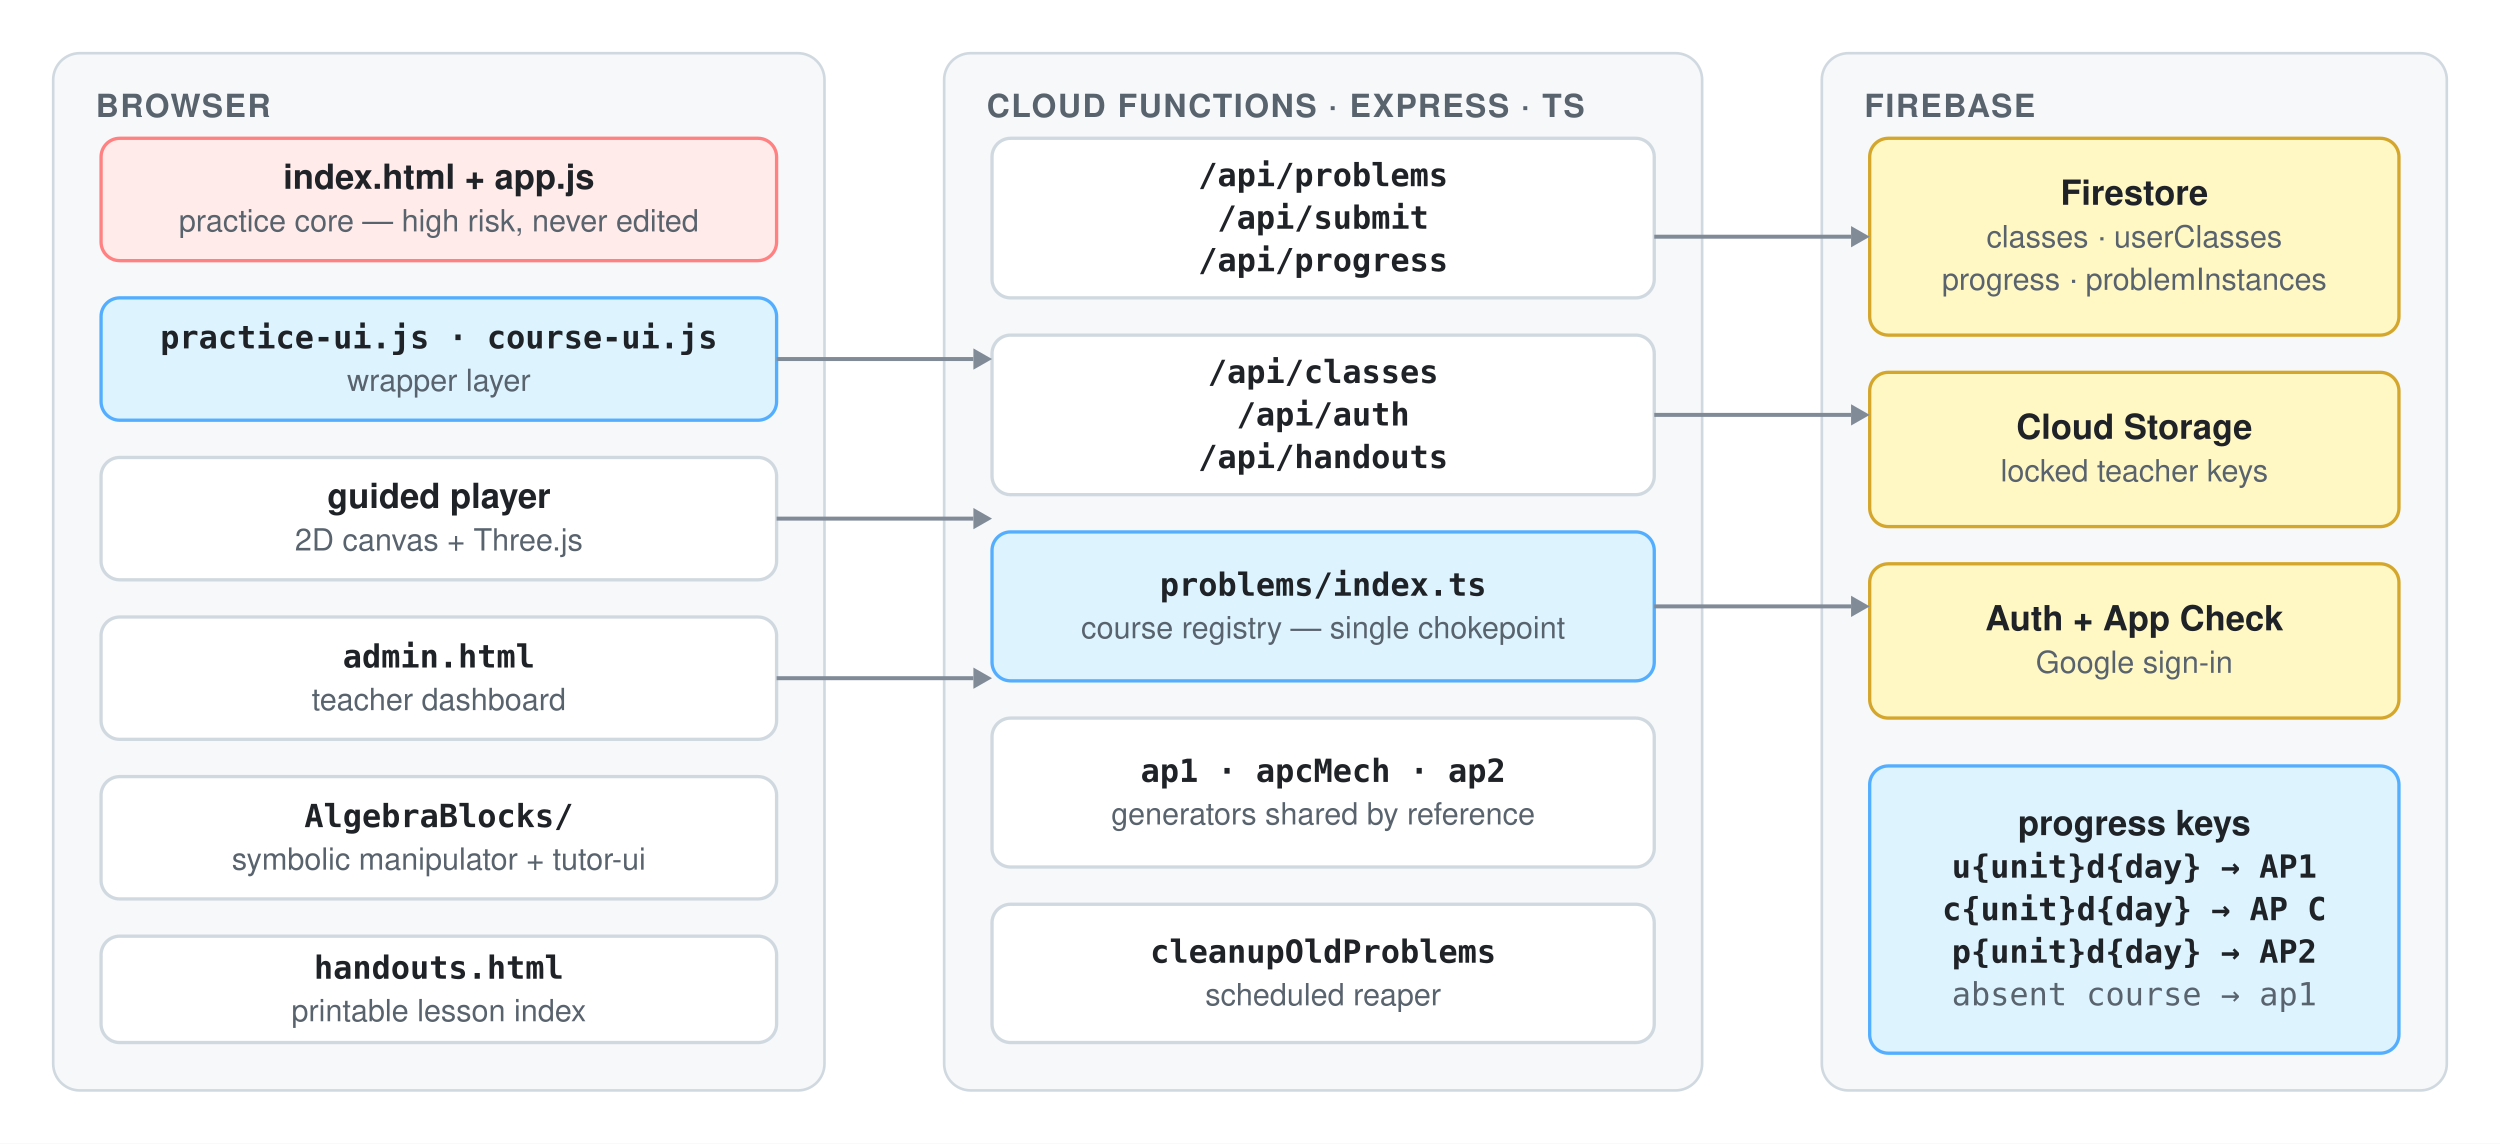
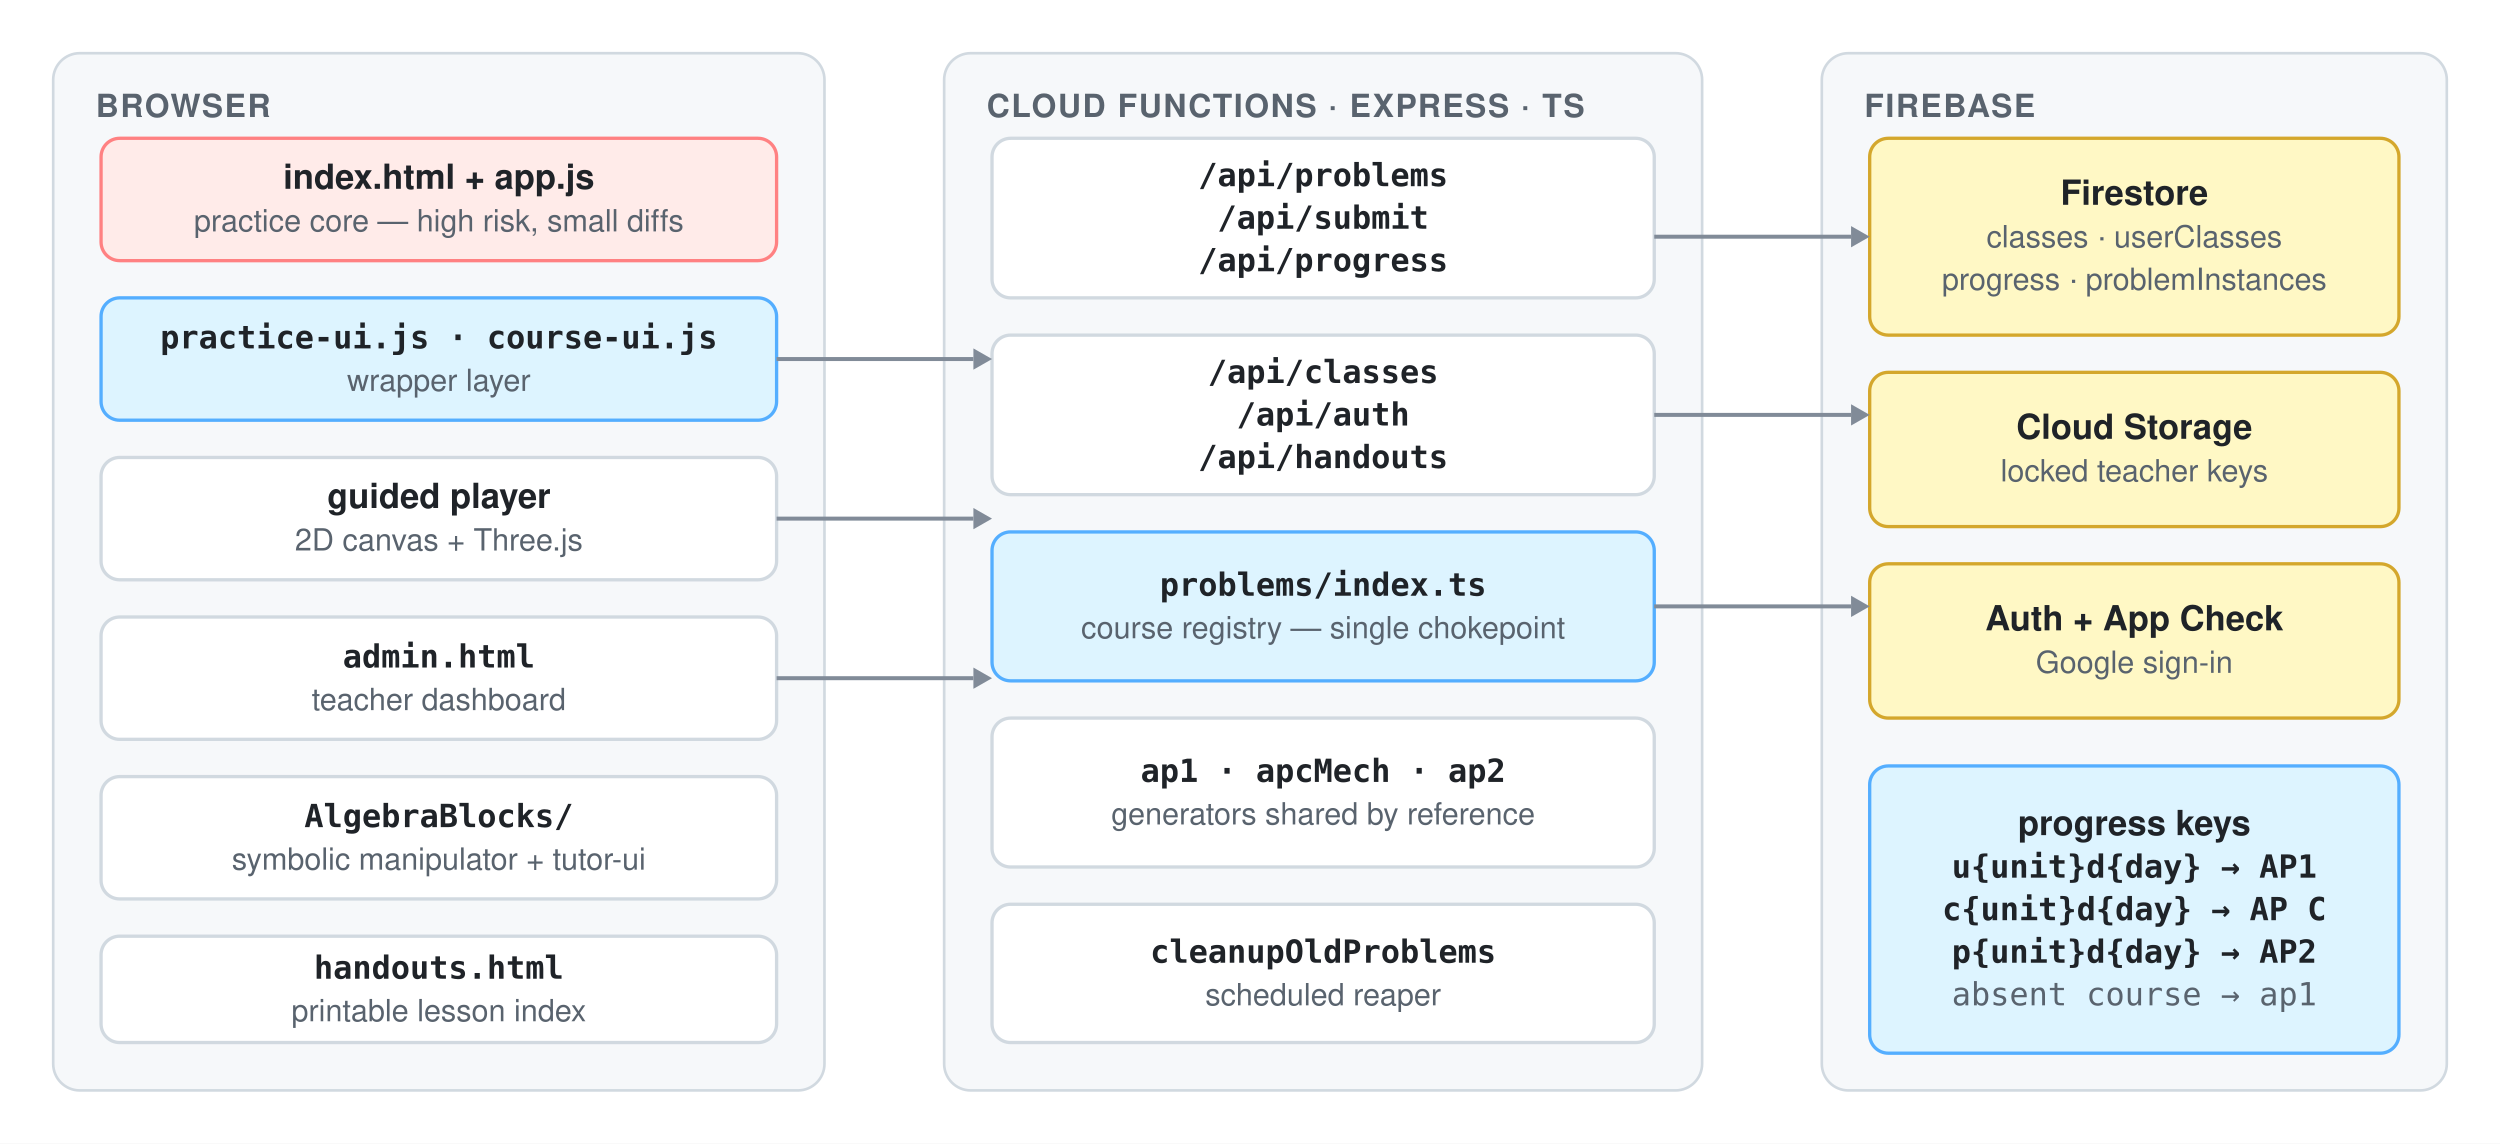
<svg xmlns="http://www.w3.org/2000/svg" viewBox="0 0 940 430" width="940" height="430" role="img" aria-label="PhabPhysics architecture: browser, cloud functions, and Firebase storage">
  <rect width="940" height="430" fill="#ffffff" />
  <rect x="20" y="20" width="290" height="390" rx="10" fill="#f6f8fa" stroke="#d1d9e0" stroke-width="1" />
  <text x="36" y="44" font-family="ui-sans-serif,-apple-system,BlinkMacSystemFont,Segoe UI,Helvetica,Arial,sans-serif" font-size="12" font-weight="600" letter-spacing="0.6" fill="#59636e">BROWSER</text>
  <rect x="355" y="20" width="285" height="390" rx="10" fill="#f6f8fa" stroke="#d1d9e0" stroke-width="1" />
  <text x="371" y="44" font-family="ui-sans-serif,-apple-system,BlinkMacSystemFont,Segoe UI,Helvetica,Arial,sans-serif" font-size="12" font-weight="600" letter-spacing="0.6" fill="#59636e">CLOUD FUNCTIONS · EXPRESS · TS</text>
  <rect x="685" y="20" width="235" height="390" rx="10" fill="#f6f8fa" stroke="#d1d9e0" stroke-width="1" />
  <text x="701" y="44" font-family="ui-sans-serif,-apple-system,BlinkMacSystemFont,Segoe UI,Helvetica,Arial,sans-serif" font-size="12" font-weight="600" letter-spacing="0.6" fill="#59636e">FIREBASE</text>
  <rect x="38" y="52" width="254" height="46" rx="7" fill="#ffebe9" stroke="#ff8182" stroke-width="1.25" />
  <text x="165.0" y="71.0" text-anchor="middle" font-family="ui-sans-serif,-apple-system,BlinkMacSystemFont,Segoe UI,Helvetica,Arial,sans-serif" font-size="13" font-weight="600" fill="#1f2328">index.html + app.js</text>
-   <text x="165.0" y="87.0" text-anchor="middle" font-family="ui-sans-serif,-apple-system,BlinkMacSystemFont,Segoe UI,Helvetica,Arial,sans-serif" font-size="11.5" font-weight="400" fill="#59636e">practice core — high risk, never edited</text>
+   <text x="165.0" y="87.0" text-anchor="middle" font-family="ui-sans-serif,-apple-system,BlinkMacSystemFont,Segoe UI,Helvetica,Arial,sans-serif" font-size="11.5" font-weight="400" fill="#59636e">practice core — high risk, small diffs</text>
  <rect x="38" y="112" width="254" height="46" rx="7" fill="#ddf4ff" stroke="#54aeff" stroke-width="1.25" />
  <text x="165.0" y="131.0" text-anchor="middle" font-family="ui-monospace,SFMono-Regular,SF Mono,Menlo,Consolas,monospace" font-size="12" font-weight="600" fill="#1f2328">practice-ui.js · course-ui.js</text>
  <text x="165.0" y="147.0" text-anchor="middle" font-family="ui-sans-serif,-apple-system,BlinkMacSystemFont,Segoe UI,Helvetica,Arial,sans-serif" font-size="11.5" font-weight="400" fill="#59636e">wrapper layer</text>
  <rect x="38" y="172" width="254" height="46" rx="7" fill="#ffffff" stroke="#d1d9e0" stroke-width="1.25" />
  <text x="165.0" y="191.0" text-anchor="middle" font-family="ui-sans-serif,-apple-system,BlinkMacSystemFont,Segoe UI,Helvetica,Arial,sans-serif" font-size="13" font-weight="600" fill="#1f2328">guided player</text>
  <text x="165.0" y="207.0" text-anchor="middle" font-family="ui-sans-serif,-apple-system,BlinkMacSystemFont,Segoe UI,Helvetica,Arial,sans-serif" font-size="11.5" font-weight="400" fill="#59636e">2D canvas + Three.js</text>
  <rect x="38" y="232" width="254" height="46" rx="7" fill="#ffffff" stroke="#d1d9e0" stroke-width="1.25" />
  <text x="165.0" y="251.0" text-anchor="middle" font-family="ui-monospace,SFMono-Regular,SF Mono,Menlo,Consolas,monospace" font-size="12" font-weight="600" fill="#1f2328">admin.html</text>
  <text x="165.0" y="267.0" text-anchor="middle" font-family="ui-sans-serif,-apple-system,BlinkMacSystemFont,Segoe UI,Helvetica,Arial,sans-serif" font-size="11.5" font-weight="400" fill="#59636e">teacher dashboard</text>
  <rect x="38" y="292" width="254" height="46" rx="7" fill="#ffffff" stroke="#d1d9e0" stroke-width="1.25" />
  <text x="165.0" y="311.0" text-anchor="middle" font-family="ui-monospace,SFMono-Regular,SF Mono,Menlo,Consolas,monospace" font-size="12" font-weight="600" fill="#1f2328">AlgebraBlocks/</text>
  <text x="165.0" y="327.0" text-anchor="middle" font-family="ui-sans-serif,-apple-system,BlinkMacSystemFont,Segoe UI,Helvetica,Arial,sans-serif" font-size="11.5" font-weight="400" fill="#59636e">symbolic manipulator + tutor-ui</text>
  <rect x="38" y="352" width="254" height="40" rx="7" fill="#ffffff" stroke="#d1d9e0" stroke-width="1.25" />
  <text x="165.0" y="368.0" text-anchor="middle" font-family="ui-monospace,SFMono-Regular,SF Mono,Menlo,Consolas,monospace" font-size="12" font-weight="600" fill="#1f2328">handouts.html</text>
  <text x="165.0" y="384.0" text-anchor="middle" font-family="ui-sans-serif,-apple-system,BlinkMacSystemFont,Segoe UI,Helvetica,Arial,sans-serif" font-size="11.5" font-weight="400" fill="#59636e">printable lesson index</text>
  <rect x="373" y="52" width="249" height="60" rx="7" fill="#ffffff" stroke="#d1d9e0" stroke-width="1.25" />
  <text x="497.5" y="70.0" text-anchor="middle" font-family="ui-monospace,SFMono-Regular,SF Mono,Menlo,Consolas,monospace" font-size="12" font-weight="600" fill="#1f2328">/api/problems</text>
  <text x="497.5" y="86.0" text-anchor="middle" font-family="ui-monospace,SFMono-Regular,SF Mono,Menlo,Consolas,monospace" font-size="12" font-weight="600" fill="#1f2328">/api/submit</text>
  <text x="497.5" y="102.0" text-anchor="middle" font-family="ui-monospace,SFMono-Regular,SF Mono,Menlo,Consolas,monospace" font-size="12" font-weight="600" fill="#1f2328">/api/progress</text>
  <rect x="373" y="126" width="249" height="60" rx="7" fill="#ffffff" stroke="#d1d9e0" stroke-width="1.25" />
  <text x="497.5" y="144.0" text-anchor="middle" font-family="ui-monospace,SFMono-Regular,SF Mono,Menlo,Consolas,monospace" font-size="12" font-weight="600" fill="#1f2328">/api/classes</text>
  <text x="497.5" y="160.0" text-anchor="middle" font-family="ui-monospace,SFMono-Regular,SF Mono,Menlo,Consolas,monospace" font-size="12" font-weight="600" fill="#1f2328">/api/auth</text>
  <text x="497.5" y="176.0" text-anchor="middle" font-family="ui-monospace,SFMono-Regular,SF Mono,Menlo,Consolas,monospace" font-size="12" font-weight="600" fill="#1f2328">/api/handouts</text>
  <rect x="373" y="200" width="249" height="56" rx="7" fill="#ddf4ff" stroke="#54aeff" stroke-width="1.25" />
  <text x="497.5" y="224.0" text-anchor="middle" font-family="ui-monospace,SFMono-Regular,SF Mono,Menlo,Consolas,monospace" font-size="12" font-weight="600" fill="#1f2328">problems/index.ts</text>
  <text x="497.5" y="240.0" text-anchor="middle" font-family="ui-sans-serif,-apple-system,BlinkMacSystemFont,Segoe UI,Helvetica,Arial,sans-serif" font-size="11.5" font-weight="400" fill="#59636e">course registry — single chokepoint</text>
  <rect x="373" y="270" width="249" height="56" rx="7" fill="#ffffff" stroke="#d1d9e0" stroke-width="1.25" />
  <text x="497.5" y="294.0" text-anchor="middle" font-family="ui-monospace,SFMono-Regular,SF Mono,Menlo,Consolas,monospace" font-size="12" font-weight="600" fill="#1f2328">ap1 · apcMech · ap2</text>
  <text x="497.5" y="310.0" text-anchor="middle" font-family="ui-sans-serif,-apple-system,BlinkMacSystemFont,Segoe UI,Helvetica,Arial,sans-serif" font-size="11.5" font-weight="400" fill="#59636e">generators shared by reference</text>
  <rect x="373" y="340" width="249" height="52" rx="7" fill="#ffffff" stroke="#d1d9e0" stroke-width="1.25" />
  <text x="497.5" y="362.0" text-anchor="middle" font-family="ui-monospace,SFMono-Regular,SF Mono,Menlo,Consolas,monospace" font-size="12" font-weight="600" fill="#1f2328">cleanupOldProblems</text>
  <text x="497.5" y="378.0" text-anchor="middle" font-family="ui-sans-serif,-apple-system,BlinkMacSystemFont,Segoe UI,Helvetica,Arial,sans-serif" font-size="11.5" font-weight="400" fill="#59636e">scheduled reaper</text>
  <rect x="703" y="52" width="199" height="74" rx="7" fill="#fff8c5" stroke="#d4a72c" stroke-width="1.25" />
  <text x="802.5" y="77.0" text-anchor="middle" font-family="ui-sans-serif,-apple-system,BlinkMacSystemFont,Segoe UI,Helvetica,Arial,sans-serif" font-size="13" font-weight="600" fill="#1f2328">Firestore</text>
  <text x="802.5" y="93.0" text-anchor="middle" font-family="ui-sans-serif,-apple-system,BlinkMacSystemFont,Segoe UI,Helvetica,Arial,sans-serif" font-size="11.5" font-weight="400" fill="#59636e">classes · userClasses</text>
  <text x="802.5" y="109.0" text-anchor="middle" font-family="ui-sans-serif,-apple-system,BlinkMacSystemFont,Segoe UI,Helvetica,Arial,sans-serif" font-size="11.5" font-weight="400" fill="#59636e">progress · problemInstances</text>
  <rect x="703" y="140" width="199" height="58" rx="7" fill="#fff8c5" stroke="#d4a72c" stroke-width="1.25" />
  <text x="802.5" y="165.0" text-anchor="middle" font-family="ui-sans-serif,-apple-system,BlinkMacSystemFont,Segoe UI,Helvetica,Arial,sans-serif" font-size="13" font-weight="600" fill="#1f2328">Cloud Storage</text>
  <text x="802.5" y="181.0" text-anchor="middle" font-family="ui-sans-serif,-apple-system,BlinkMacSystemFont,Segoe UI,Helvetica,Arial,sans-serif" font-size="11.5" font-weight="400" fill="#59636e">locked teacher keys</text>
  <rect x="703" y="212" width="199" height="58" rx="7" fill="#fff8c5" stroke="#d4a72c" stroke-width="1.25" />
  <text x="802.5" y="237.0" text-anchor="middle" font-family="ui-sans-serif,-apple-system,BlinkMacSystemFont,Segoe UI,Helvetica,Arial,sans-serif" font-size="13" font-weight="600" fill="#1f2328">Auth + App Check</text>
  <text x="802.5" y="253.0" text-anchor="middle" font-family="ui-sans-serif,-apple-system,BlinkMacSystemFont,Segoe UI,Helvetica,Arial,sans-serif" font-size="11.5" font-weight="400" fill="#59636e">Google sign-in</text>
  <rect x="703" y="288" width="199" height="108" rx="7" fill="#ddf4ff" stroke="#54aeff" stroke-width="1.25" />
  <text x="802.5" y="314.0" text-anchor="middle" font-family="ui-sans-serif,-apple-system,BlinkMacSystemFont,Segoe UI,Helvetica,Arial,sans-serif" font-size="13" font-weight="600" fill="#1f2328">progress keys</text>
  <text x="802.5" y="330.0" text-anchor="middle" font-family="ui-monospace,SFMono-Regular,SF Mono,Menlo,Consolas,monospace" font-size="12" font-weight="600" fill="#1f2328">u{unit}d{day} → AP1</text>
  <text x="802.5" y="346.0" text-anchor="middle" font-family="ui-monospace,SFMono-Regular,SF Mono,Menlo,Consolas,monospace" font-size="12" font-weight="600" fill="#1f2328">c{unit}d{day} → AP C</text>
  <text x="802.5" y="362.0" text-anchor="middle" font-family="ui-monospace,SFMono-Regular,SF Mono,Menlo,Consolas,monospace" font-size="12" font-weight="600" fill="#1f2328">p{unit}d{day} → AP2</text>
  <text x="802.5" y="378.0" text-anchor="middle" font-family="ui-monospace,SFMono-Regular,SF Mono,Menlo,Consolas,monospace" font-size="12" font-weight="400" fill="#59636e">absent course → ap1</text>
  <line x1="292" y1="135" x2="366" y2="135" stroke="#818b98" stroke-width="1.5" />
  <path d="M373 135 L366 131 L366 139 Z" fill="#818b98" />
  <line x1="292" y1="195" x2="366" y2="195" stroke="#818b98" stroke-width="1.5" />
  <path d="M373 195 L366 191 L366 199 Z" fill="#818b98" />
  <line x1="292" y1="255" x2="366" y2="255" stroke="#818b98" stroke-width="1.5" />
  <path d="M373 255 L366 251 L366 259 Z" fill="#818b98" />
  <line x1="622" y1="89" x2="696" y2="89" stroke="#818b98" stroke-width="1.5" />
  <path d="M703 89 L696 85 L696 93 Z" fill="#818b98" />
  <line x1="622" y1="156" x2="696" y2="156" stroke="#818b98" stroke-width="1.5" />
  <path d="M703 156 L696 152 L696 160 Z" fill="#818b98" />
  <line x1="622" y1="228" x2="696" y2="228" stroke="#818b98" stroke-width="1.5" />
  <path d="M703 228 L696 224 L696 232 Z" fill="#818b98" />
</svg>
